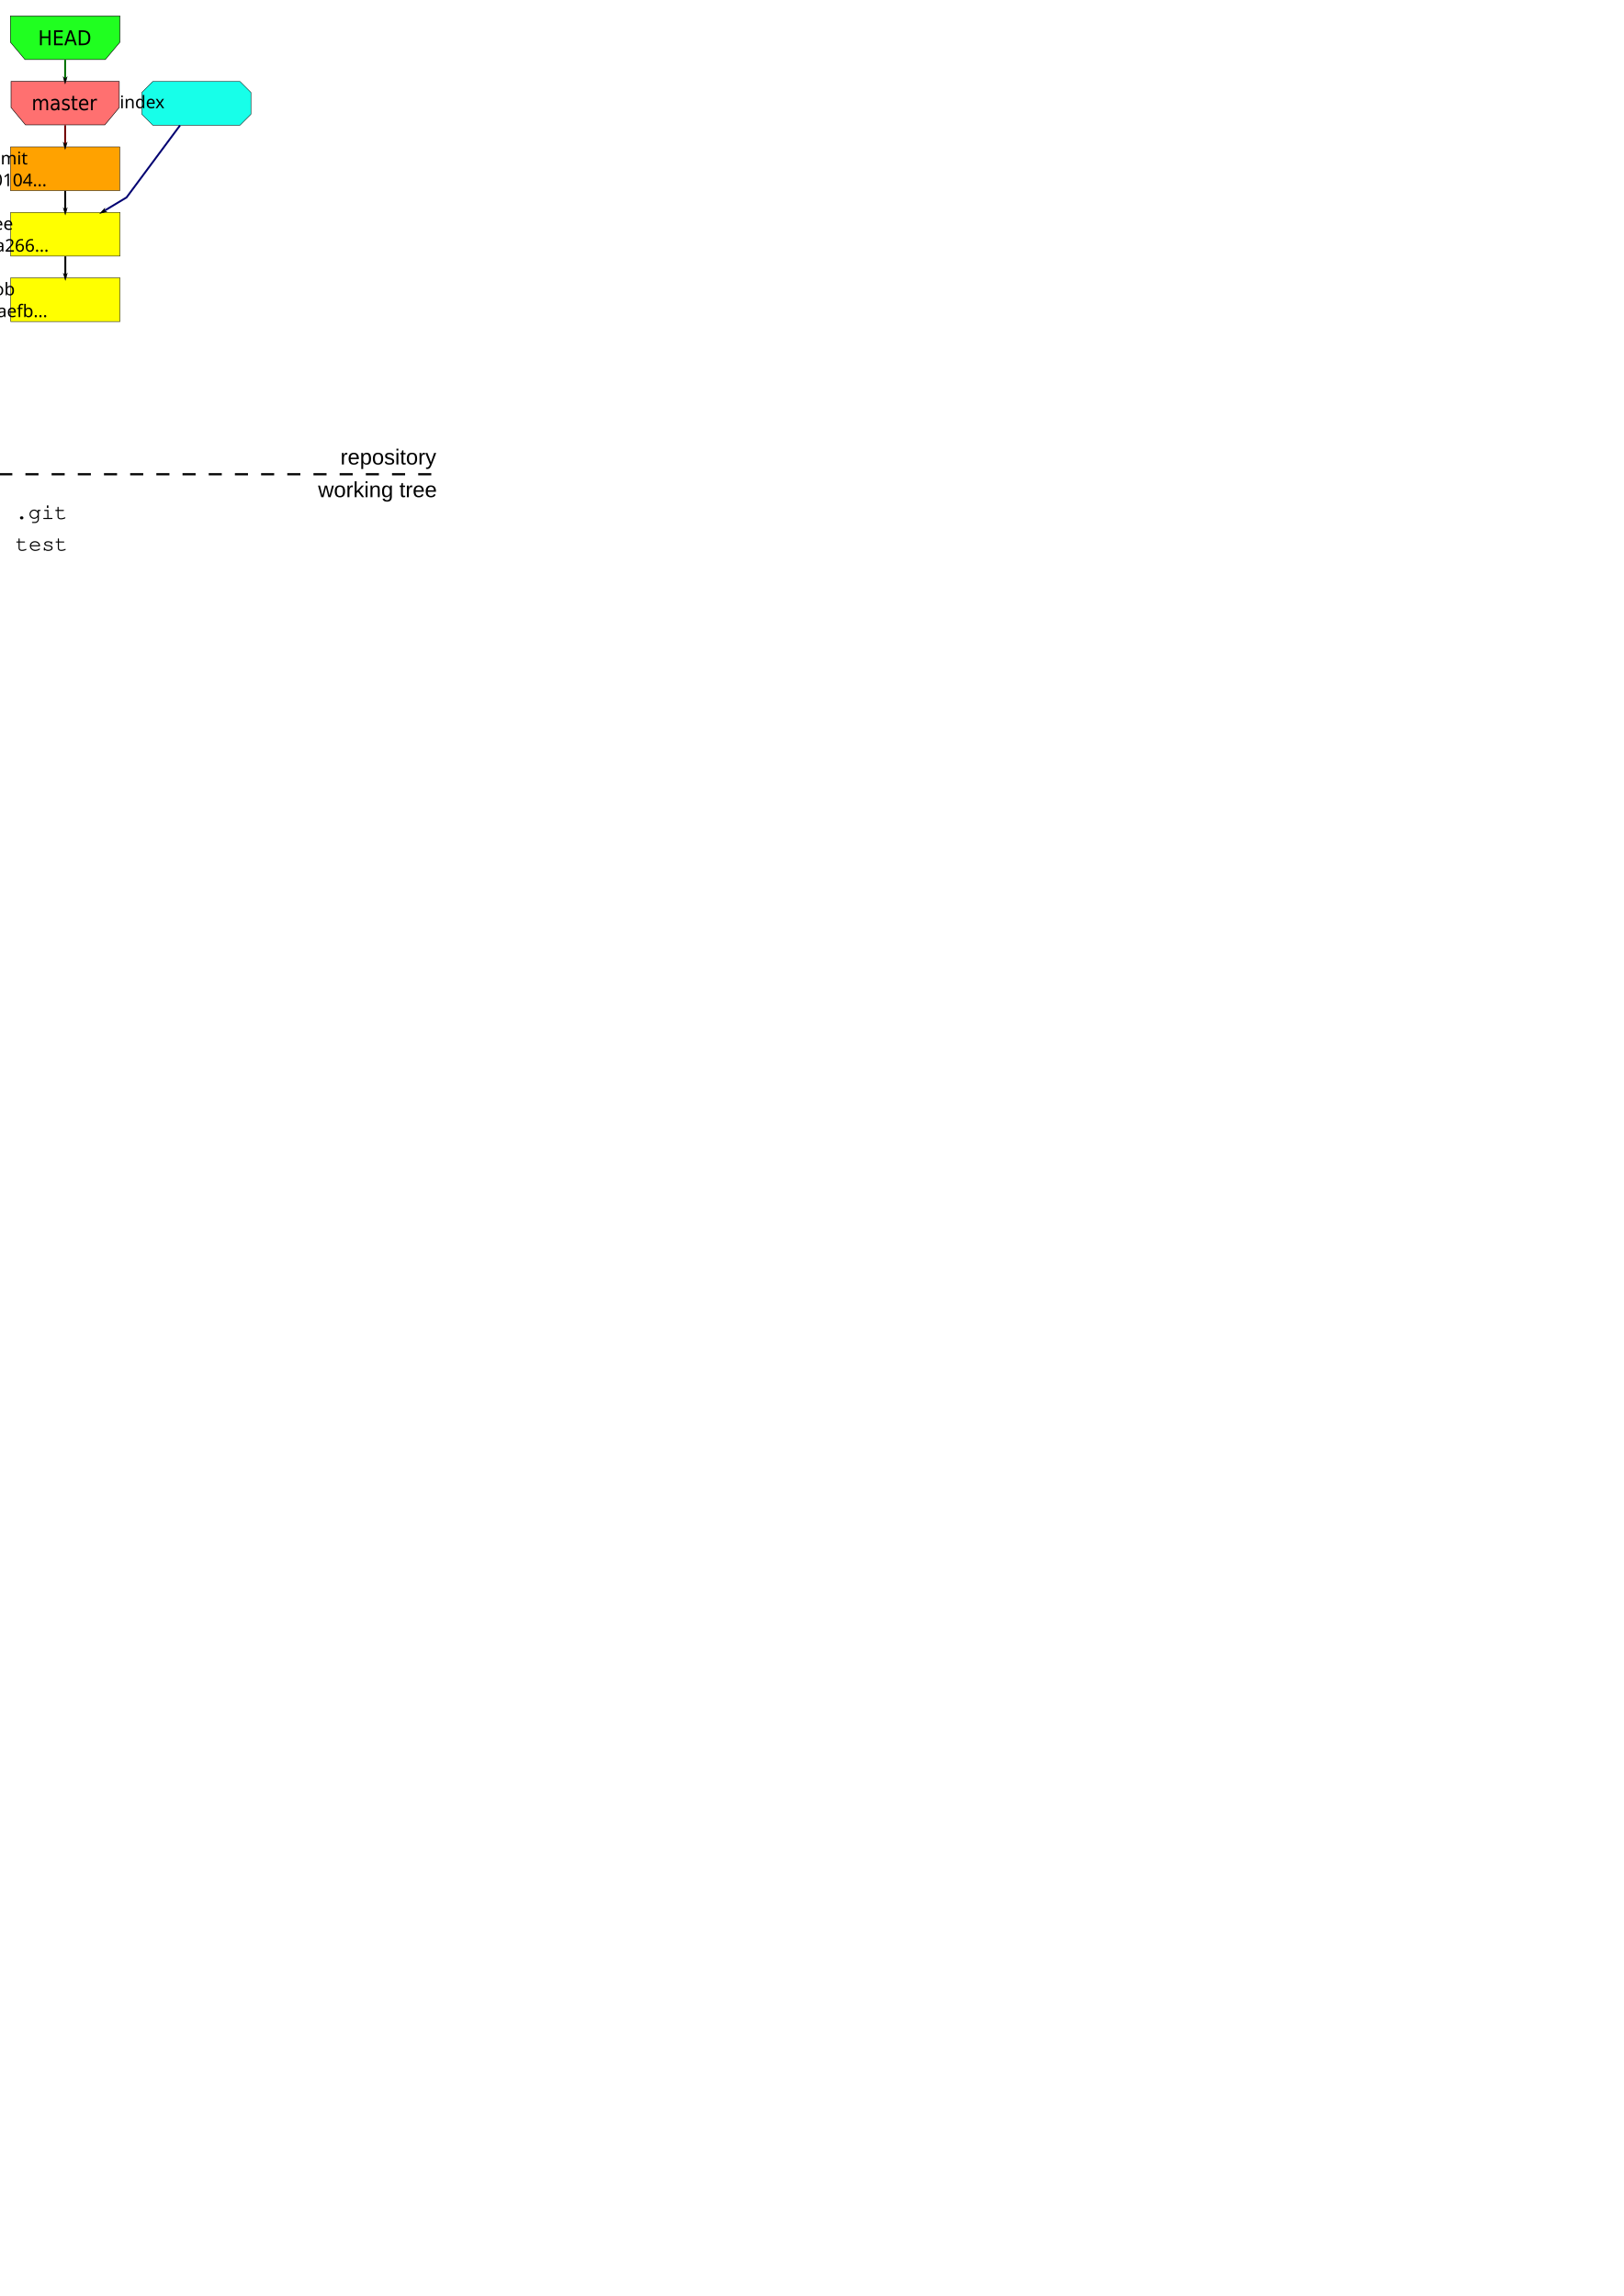
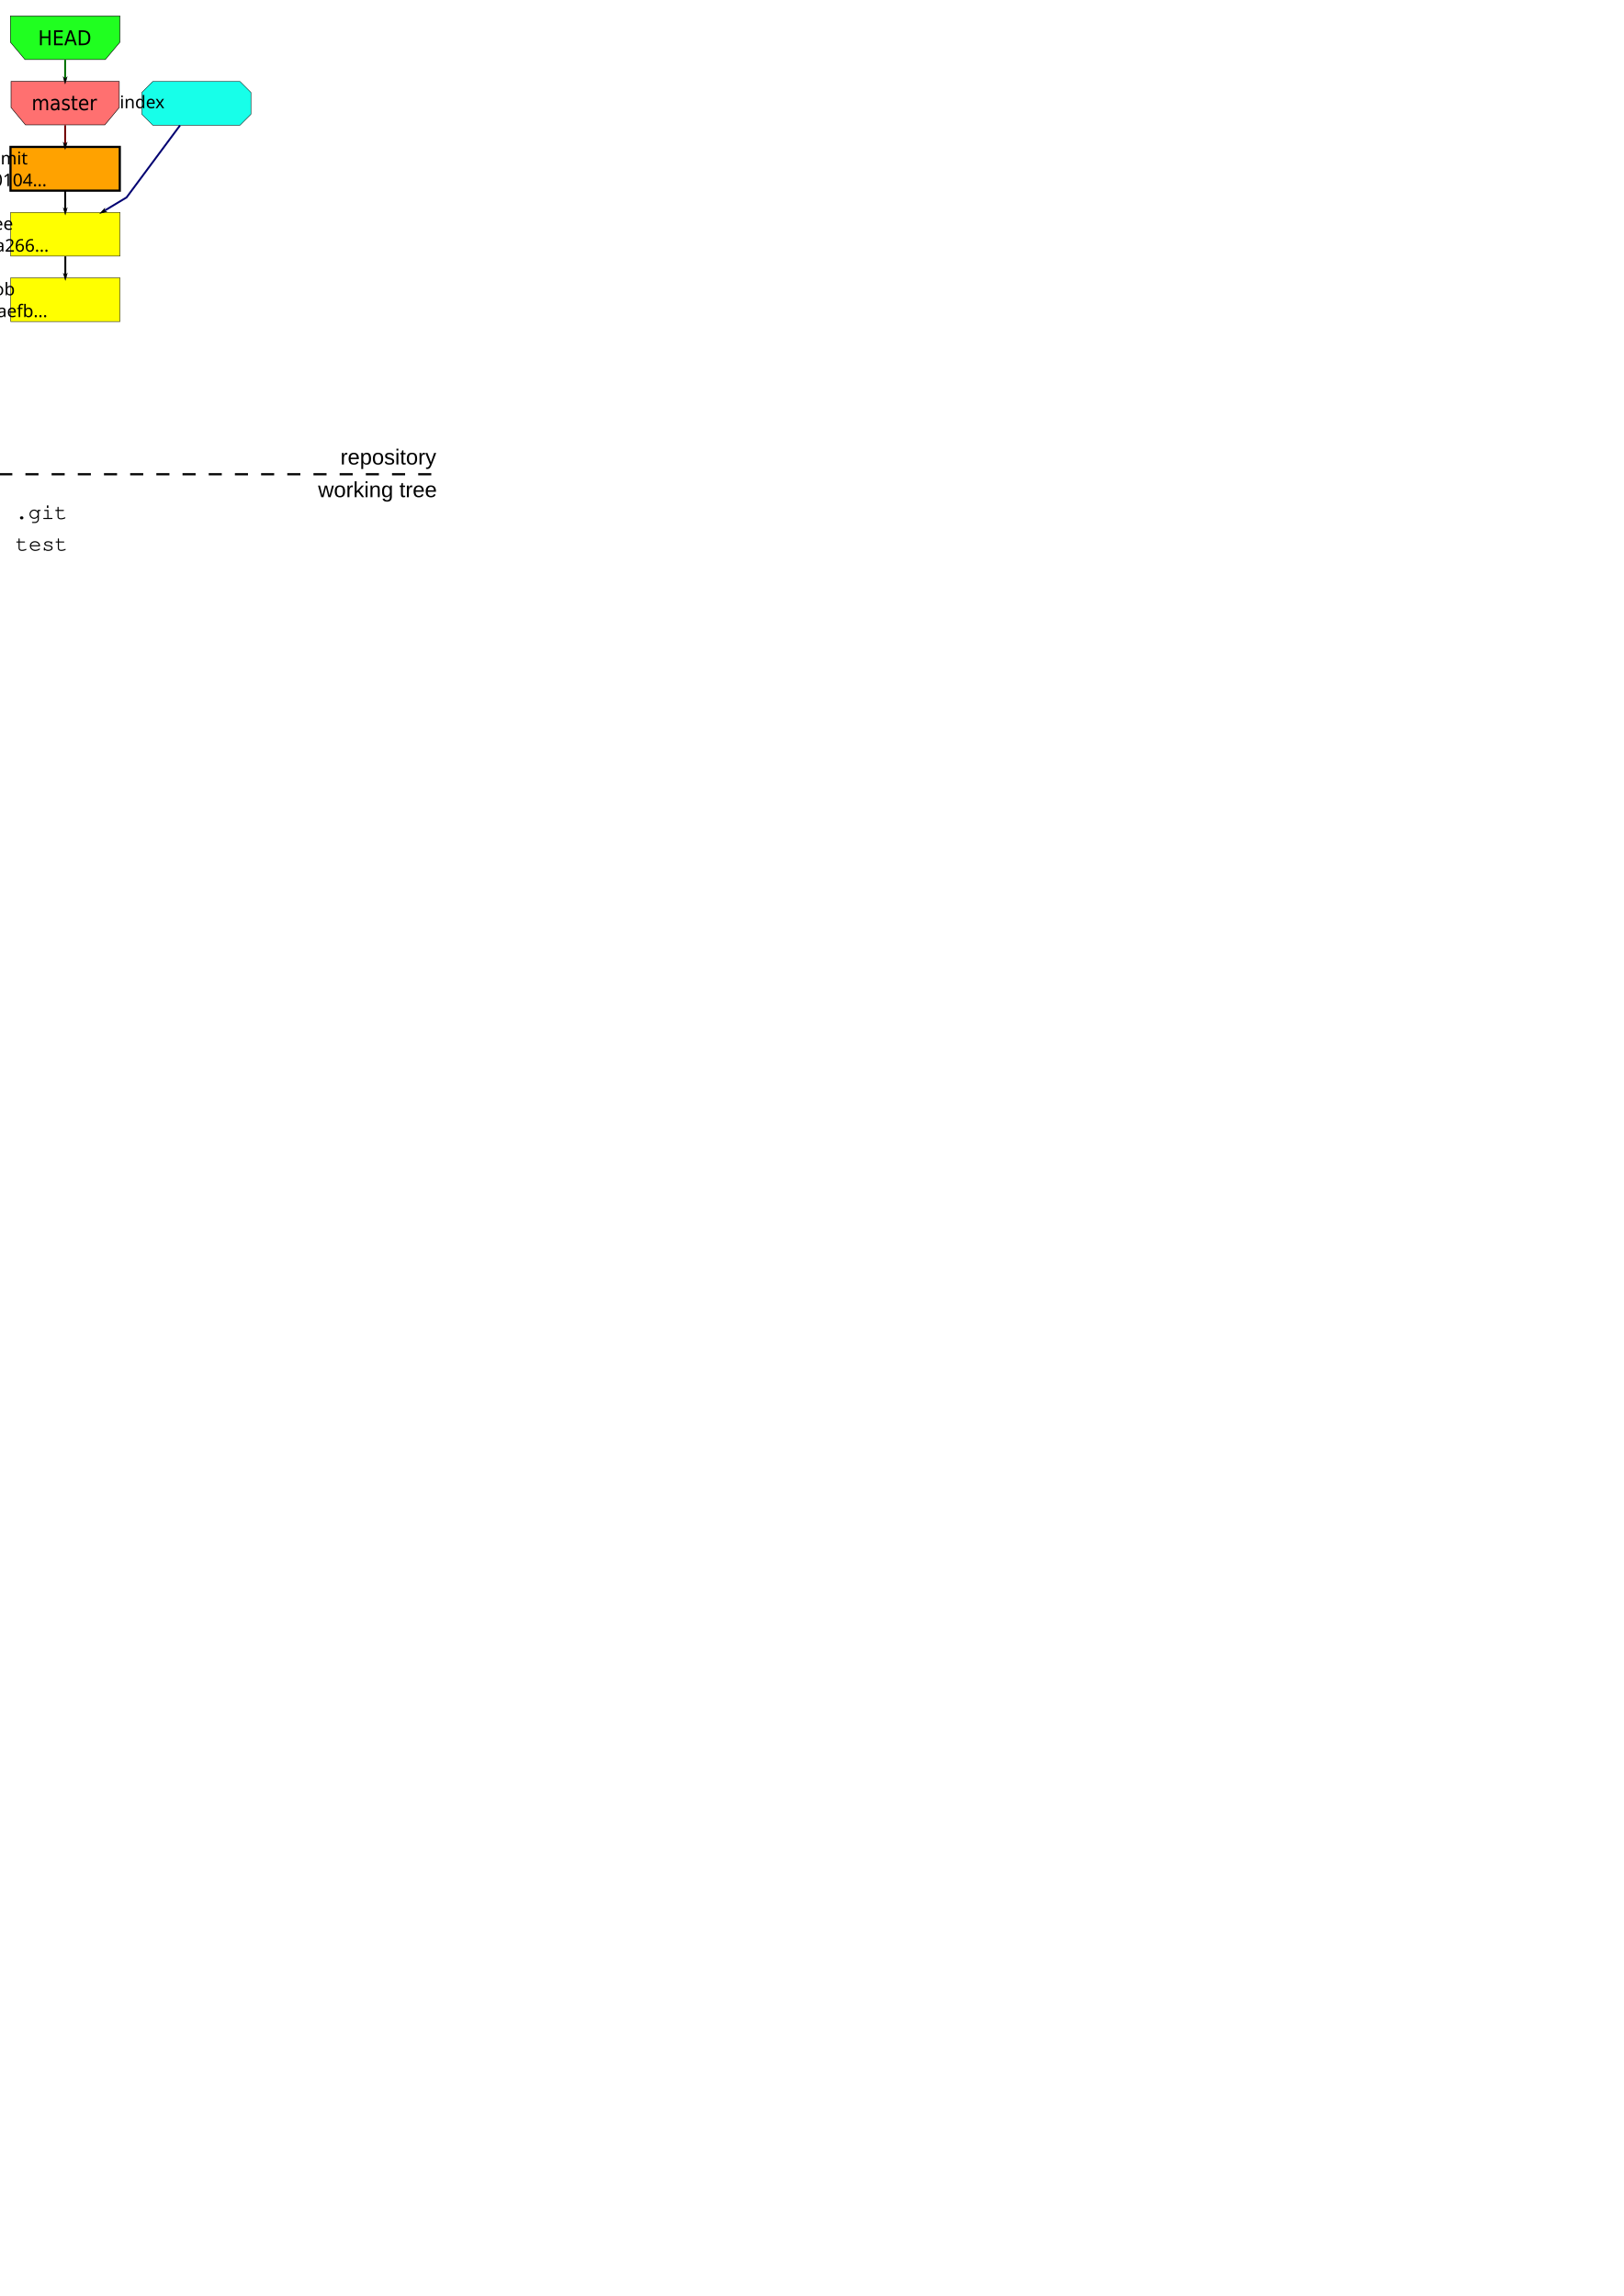
<svg xmlns="http://www.w3.org/2000/svg" width="744.094" height="1052.362" id="svg1317">
  <defs id="defs1319">
    <marker orient="auto" refY="0.0" refX="0.0" id="Arrow1Sstart" style="overflow:visible">
      <path id="path4028" d="M 0.0,0.0 L 5.0,-5.0 L -12.5,0.0 L 5.0,5.0 L 0.0,0.0 z " style="fill-rule:evenodd;stroke:#000000;stroke-width:1.0pt;marker-start:none" transform="scale(0.2) translate(6,0)" />
    </marker>
    <marker orient="auto" refY="0.0" refX="0.0" id="Arrow1Mstart" style="overflow:visible">
      <path id="path4034" d="M 0.0,0.0 L 5.0,-5.0 L -12.5,0.0 L 5.0,5.0 L 0.0,0.0 z " style="fill-rule:evenodd;stroke:#000000;stroke-width:1.0pt;marker-start:none" transform="scale(0.4) translate(10,0)" />
    </marker>
    <marker orient="auto" refY="0.0" refX="0.0" id="Arrow1Send" style="overflow:visible;">
      <path id="path4025" d="M 0.0,0.0 L 5.0,-5.0 L -12.5,0.0 L 5.0,5.0 L 0.0,0.0 z " style="fill-rule:evenodd;stroke:#000000;stroke-width:1.0pt;marker-start:none;" transform="scale(0.2) rotate(180) translate(6,0)" />
    </marker>
    <marker orient="auto" refY="0.0" refX="0.0" id="Arrow2Mend" style="overflow:visible;">
      <path id="path4013" style="font-size:12.0;fill-rule:evenodd;stroke-width:0.625;stroke-linejoin:round;" d="M 8.719,4.034 L -2.207,0.016 L 8.719,-4.002 C 6.973,-1.63 6.983,1.616 8.719,4.034 z " transform="scale(0.6) rotate(180) translate(0,0)" />
    </marker>
    <marker orient="auto" refY="0.0" refX="0.0" id="Arrow1Mend" style="overflow:visible;">
      <path id="path4031" d="M 0.0,0.0 L 5.0,-5.0 L -12.5,0.0 L 5.0,5.0 L 0.0,0.0 z " style="fill-rule:evenodd;stroke:#000000;stroke-width:1.0pt;marker-start:none;" transform="scale(0.4) rotate(180) translate(10,0)" />
    </marker>
    <marker orient="auto" refY="0.0" refX="0.0" id="Arrow2Mstart" style="overflow:visible">
      <path id="path4016" style="font-size:12.0;fill-rule:evenodd;stroke-width:0.625;stroke-linejoin:round" d="M 8.719,4.034 L -2.207,0.016 L 8.719,-4.002 C 6.973,-1.63 6.983,1.616 8.719,4.034 z " transform="scale(0.6) translate(0,0)" />
    </marker>
    <marker orient="auto" refY="0.0" refX="0.0" id="Arrow1Lstart" style="overflow:visible">
      <path id="path4040" d="M 0.0,0.0 L 5.0,-5.0 L -12.5,0.0 L 5.0,5.0 L 0.0,0.0 z " style="fill-rule:evenodd;stroke:#000000;stroke-width:1.0pt;marker-start:none" transform="scale(0.8) translate(12.5,0)" />
    </marker>
  </defs>
  <g id="layer1" style="opacity:1">
    <rect style="fill:none;fill-opacity:0;stroke:none;stroke-width:1;stroke-linecap:butt;stroke-linejoin:bevel;stroke-miterlimit:4;stroke-dasharray:none;stroke-dashoffset:0;stroke-opacity:1" id="bg" width="200" height="320" x="0" y="0" rx="1" ry="1" />
    <rect style="fill:black;fill-opacity:0.75;stroke:black;stroke-width:0.5;stroke-linecap:butt;stroke-linejoin:miter;stroke-miterlimit:4;stroke-dasharray:none;stroke-dashoffset:0;stroke-opacity:1" id="rect2855" width="0" height="1" x="217" y="77.362" rx="19.921" ry="1" />
    <path style="fill:none;fill-opacity:0.75;fill-rule:evenodd;stroke:#000000;stroke-width:1;stroke-linecap:butt;stroke-linejoin:miter;stroke-opacity:1;stroke-miterlimit:4;stroke-dasharray:6,6;stroke-dashoffset:0" d="M -0.354,217.362 L 199.358,217.362" id="path3514" />
    <text xml:space="preserve" style="font-size:22px;font-style:normal;font-weight:normal;line-height:125%;fill:#000000;fill-opacity:1;stroke:none;stroke-width:1pt;stroke-linecap:butt;stroke-linejoin:miter;stroke-opacity:1;font-family:Bitstream Vera Sans" x="145.766" y="227.862" id="text4328">
      <tspan id="tspan4330" x="145.766" y="227.862" style="font-size:10px;font-style:normal;font-variant:normal;font-weight:normal;font-stretch:normal;text-align:start;line-height:125%;writing-mode:lr-tb;text-anchor:start;font-family:Arial;-inkscape-font-specification:Arial">working tree</tspan>
    </text>
    <text xml:space="preserve" style="font-size:22px;font-style:normal;font-weight:normal;line-height:125%;opacity:1;fill:#000000;fill-opacity:1;stroke:none;stroke-width:1pt;stroke-linecap:butt;stroke-linejoin:miter;stroke-opacity:1;font-family:Bitstream Vera Sans" x="156.001" y="212.889" id="text4332">
      <tspan id="tspan4334" x="156.001" y="212.889" style="font-size:10px;font-style:normal;font-variant:normal;font-weight:normal;font-stretch:normal;text-align:start;line-height:125%;writing-mode:lr-tb;text-anchor:start;font-family:Arial;-inkscape-font-specification:Arial">repository</tspan>
    </text>
    <text xml:space="preserve" style="font-size:10px;font-style:normal;font-variant:normal;font-weight:normal;font-stretch:normal;text-align:start;line-height:125%;writing-mode:lr-tb;text-anchor:start;opacity:1;fill:#000000;fill-opacity:1;stroke:none;stroke-width:1pt;stroke-linecap:butt;stroke-linejoin:miter;stroke-opacity:1;font-family:Sans;-inkscape-font-specification:Sans" x="6.939" y="237.889" id="text4336">
      <tspan x="6.939" y="237.889" style="font-size:10px;font-style:normal;font-variant:normal;font-weight:normal;font-stretch:normal;text-align:start;line-height:125%;writing-mode:lr-tb;text-anchor:start;font-family:Nimbus Mono L;-inkscape-font-specification:Nimbus Mono L" id="tspan4346">.git</tspan>
    </text>
    <g id="g4933" transform="translate(-5.345899,-5.023993)">
      <path id="path4877" d="M 10.403,42.362 L 10.403,54.305 L 17.016,62.266 L 53.387,62.266 L 60,54.305 L 60,42.362 L 10.403,42.362 z" style="opacity:1;fill:#ff7070;fill-opacity:1;fill-rule:evenodd;stroke:#000000;stroke-width:0.253;stroke-linecap:butt;stroke-linejoin:miter;stroke-miterlimit:4;stroke-dasharray:none;stroke-opacity:1" />
      <text id="text4879" y="52.863" x="20.831" style="font-size:6.695px;font-style:normal;font-weight:normal;line-height:125%;opacity:1;fill:#000000;fill-opacity:1;stroke:none;stroke-width:1pt;stroke-linecap:butt;stroke-linejoin:miter;stroke-opacity:1;font-family:Bitstream Vera Sans" xml:space="preserve" transform="scale(0.9517883,1.050654)">
        <tspan style="font-size:8.927px;font-style:normal;font-variant:normal;font-weight:normal;font-stretch:normal;text-align:start;line-height:125%;writing-mode:lr-tb;text-anchor:start;font-family:Bitstream Vera Sans" y="52.863" x="20.831" id="tspan4881">master</tspan>
      </text>
    </g>
    <g id="g4941" transform="translate(-5.253115,-2.3989149e-2)">
      <path id="path4905" d="M 10,7.362 L 10,19.328 L 16.696,27.305 L 53.522,27.305 L 60.218,19.328 L 60.218,7.362 L 10,7.362 z" style="opacity:1;fill:#20ff20;fill-opacity:1;fill-rule:evenodd;stroke:#000000;stroke-width:0.253;stroke-linecap:butt;stroke-linejoin:miter;stroke-miterlimit:4;stroke-dasharray:none;stroke-opacity:1" />
      <text id="text4907" y="19.862" x="23.758" style="font-size:6.743px;font-style:normal;font-weight:normal;line-height:125%;opacity:1;fill:#000000;fill-opacity:1;stroke:none;stroke-width:1pt;stroke-linecap:butt;stroke-linejoin:miter;stroke-opacity:1;font-family:Bitstream Vera Sans" xml:space="preserve" transform="scale(0.9568013,1.045149)">
        <tspan style="font-size:8.991px;font-style:normal;font-variant:normal;font-weight:normal;font-stretch:normal;text-align:start;line-height:125%;writing-mode:lr-tb;text-anchor:start;font-family:Bitstream Vera Sans" y="19.862" x="23.758" id="tspan4909">HEAD</tspan>
      </text>
    </g>
    <g id="g4924" transform="translate(-5.162313,-10.04457)">
-       <path id="path4885" d="M 60.059,77.383 L 60.059,97.431 L 9.977,97.431 L 9.977,77.383 L 60.059,77.383 z" style="opacity:1;fill:#ffa200;fill-opacity:1;fill-rule:evenodd;stroke:#000000;stroke-width:0.207;stroke-linecap:butt;stroke-linejoin:miter;stroke-miterlimit:4;stroke-dasharray:none;stroke-opacity:1" />
+       <path id="path4885" d="M 60.059,77.383 L 60.059,97.431 L 9.977,97.431 L 9.977,77.383 L 60.059,77.383 z" style="opacity:1;fill:#ffa200;fill-opacity:1;fill-rule:evenodd;stroke:#000000;stroke-width:1;stroke-linecap:butt;stroke-linejoin:miter;stroke-miterlimit:4;stroke-dasharray:none;stroke-opacity:1" />
      <text id="text4916" y="85.389" x="35.022" style="font-size:22px;font-style:normal;font-weight:normal;line-height:125%;fill:#000000;fill-opacity:1;stroke:none;stroke-width:1pt;stroke-linecap:butt;stroke-linejoin:miter;stroke-opacity:1;font-family:Bitstream Vera Sans" xml:space="preserve">
        <tspan style="font-size:8px;font-style:normal;font-variant:normal;font-weight:normal;font-stretch:normal;text-align:center;line-height:125%;writing-mode:lr-tb;text-anchor:middle;font-family:Sans;-inkscape-font-specification:Sans" y="85.389" x="35.022" id="tspan4918">commit</tspan>
        <tspan id="tspan4920" style="font-size:8px;font-style:normal;font-variant:normal;font-weight:normal;font-stretch:normal;text-align:center;line-height:125%;writing-mode:lr-tb;text-anchor:middle;font-family:Sans;-inkscape-font-specification:Sans" y="95.389" x="35.022">6f0104...</tspan>
      </text>
    </g>
    <g id="g5326" transform="translate(55,-5)">
      <path id="path4948" d="M 55,42.362 L 60,47.362 L 60,57.362 L 55,62.362 L 15,62.362 L 10,57.362 L 10,47.362 L 15,42.362 L 55,42.362 z" style="opacity:1;fill:#17ffe9;fill-opacity:1;fill-rule:evenodd;stroke:#000000;stroke-width:0.207;stroke-linecap:butt;stroke-linejoin:miter;stroke-miterlimit:4;stroke-dasharray:none;stroke-opacity:1" />
      <text id="text4950" y="54.611" x="34.609" style="font-size:22px;font-style:normal;font-weight:normal;line-height:125%;opacity:1;fill:#000000;fill-opacity:1;stroke:none;stroke-width:1pt;stroke-linecap:butt;stroke-linejoin:miter;stroke-opacity:1;font-family:Bitstream Vera Sans" xml:space="preserve">
        <tspan id="tspan4954" style="font-size:8px;font-style:normal;font-variant:normal;font-weight:normal;font-stretch:normal;text-align:center;line-height:125%;writing-mode:lr-tb;text-anchor:middle;font-family:Sans;-inkscape-font-specification:Sans" y="54.611" x="34.609">index</tspan>
      </text>
    </g>
    <text xml:space="preserve" style="font-size:10px;font-style:normal;font-variant:normal;font-weight:normal;font-stretch:normal;text-align:start;line-height:125%;writing-mode:lr-tb;text-anchor:start;opacity:1;fill:#000000;fill-opacity:1;stroke:none;stroke-width:1pt;stroke-linecap:butt;stroke-linejoin:miter;stroke-opacity:1;font-family:Sans;-inkscape-font-specification:Sans" x="7.091" y="252.362" id="text2422">
      <tspan x="7.091" y="252.362" style="font-size:10px;font-style:normal;font-variant:normal;font-weight:normal;font-stretch:normal;text-align:start;line-height:125%;writing-mode:lr-tb;text-anchor:start;font-family:Nimbus Mono L;-inkscape-font-specification:Nimbus Mono L" id="tspan2424">test</tspan>
    </text>
    <g style="opacity:1" id="g2426" transform="translate(-5.080525,19.95543)">
      <path id="path2428" d="M 60.059,77.383 L 60.059,97.431 L 9.977,97.431 L 9.977,77.383 L 60.059,77.383 z" style="opacity:1;fill:#ffff00;fill-opacity:1;fill-rule:evenodd;stroke:#000000;stroke-width:0.207;stroke-linecap:butt;stroke-linejoin:miter;stroke-miterlimit:4;stroke-dasharray:none;stroke-opacity:1" />
      <text id="text2430" y="85.389" x="35.022" style="font-size:22px;font-style:normal;font-weight:normal;line-height:125%;fill:#000000;fill-opacity:1;stroke:none;stroke-width:1pt;stroke-linecap:butt;stroke-linejoin:miter;stroke-opacity:1;font-family:Bitstream Vera Sans" xml:space="preserve">
        <tspan style="font-size:8px;font-style:normal;font-variant:normal;font-weight:normal;font-stretch:normal;text-align:center;line-height:125%;writing-mode:lr-tb;text-anchor:middle;font-family:Sans;-inkscape-font-specification:Sans" y="85.389" x="35.022" id="tspan2432">tree</tspan>
        <tspan id="tspan2434" style="font-size:8px;font-style:normal;font-variant:normal;font-weight:normal;font-stretch:normal;text-align:center;line-height:125%;writing-mode:lr-tb;text-anchor:middle;font-family:Sans;-inkscape-font-specification:Sans" y="95.389" x="35.022">52a266...</tspan>
      </text>
    </g>
    <g style="opacity:1" id="g2436" transform="translate(-5.080525,49.95542)">
      <path id="path2438" d="M 60.059,77.383 L 60.059,97.431 L 9.977,97.431 L 9.977,77.383 L 60.059,77.383 z" style="opacity:1;fill:#ffff00;fill-opacity:1;fill-rule:evenodd;stroke:#000000;stroke-width:0.207;stroke-linecap:butt;stroke-linejoin:miter;stroke-miterlimit:4;stroke-dasharray:none;stroke-opacity:1" />
      <text id="text2440" y="85.389" x="35.022" style="font-size:22px;font-style:normal;font-weight:normal;line-height:125%;fill:#000000;fill-opacity:1;stroke:none;stroke-width:1pt;stroke-linecap:butt;stroke-linejoin:miter;stroke-opacity:1;font-family:Bitstream Vera Sans" xml:space="preserve">
        <tspan style="font-size:8px;font-style:normal;font-variant:normal;font-weight:normal;font-stretch:normal;text-align:center;line-height:125%;writing-mode:lr-tb;text-anchor:middle;font-family:Sans;-inkscape-font-specification:Sans" y="85.389" x="35.022" id="tspan2442">blob</tspan>
        <tspan id="tspan2444" style="font-size:8px;font-style:normal;font-variant:normal;font-weight:normal;font-stretch:normal;text-align:center;line-height:125%;writing-mode:lr-tb;text-anchor:middle;font-family:Sans;-inkscape-font-specification:Sans" y="95.389" x="35.022">9daefb...</tspan>
      </text>
    </g>
    <path style="opacity:1;fill:none;fill-opacity:0.75;fill-rule:evenodd;stroke:#000000;stroke-width:0.864;stroke-linecap:butt;stroke-linejoin:miter;marker-start:url(#Arrow1Sstart);marker-end:none;stroke-miterlimit:4;stroke-dasharray:none;stroke-opacity:1;display:inline" d="M 29.91,97.235 L 29.883,87.489" id="path2446" />
    <path style="opacity:1;fill:none;fill-opacity:0.75;fill-rule:evenodd;stroke:#000000;stroke-width:0.864;stroke-linecap:butt;stroke-linejoin:miter;marker-start:url(#Arrow1Sstart);marker-end:none;stroke-miterlimit:4;stroke-dasharray:none;stroke-opacity:1;display:inline" d="M 29.938,127.235 L 29.938,117.489" id="path2448" />
-     <path style="opacity:1;fill:none;fill-opacity:0.75;fill-rule:evenodd;stroke:#000071;stroke-width:0.864;stroke-linecap:butt;stroke-linejoin:miter;marker-start:url(#Arrow1Sstart);marker-end:none;stroke-miterlimit:4;stroke-dasharray:none;stroke-opacity:1;display:inline" d="M 46.781,97.235 L 58,90.489 L 82.503,57.465" id="path2450" />
+     <path style="opacity:1;fill:none;fill-opacity:0.75;fill-rule:evenodd;stroke:#000071;stroke-width:0.864;stroke-linecap:butt;stroke-linejoin:miter;marker-start:url(#Arrow1Sstart);marker-end:none;stroke-miterlimit:4;stroke-dasharray:none;stroke-opacity:1;display:inline" d="M 46.781,97.235 L 58,90.49 L 82.504,57.465" id="path2450" />
    <path style="opacity:1;fill:none;fill-opacity:0.75;fill-rule:evenodd;stroke:#710000;stroke-width:0.864;stroke-linecap:butt;stroke-linejoin:miter;marker-start:url(#Arrow1Sstart);marker-end:none;stroke-miterlimit:4;stroke-dasharray:none;stroke-opacity:1;display:inline" d="M 29.856,67.235 L 29.856,57.369" id="path4891" />
    <path style="opacity:1;fill:none;fill-opacity:0.75;fill-rule:evenodd;stroke:#007100;stroke-width:0.864;stroke-linecap:butt;stroke-linejoin:miter;marker-start:url(#Arrow1Sstart);marker-end:none;stroke-miterlimit:4;stroke-dasharray:none;stroke-opacity:1;display:inline" d="M 29.856,37.212 L 29.856,27.408" id="path4911" />
  </g>
</svg>
